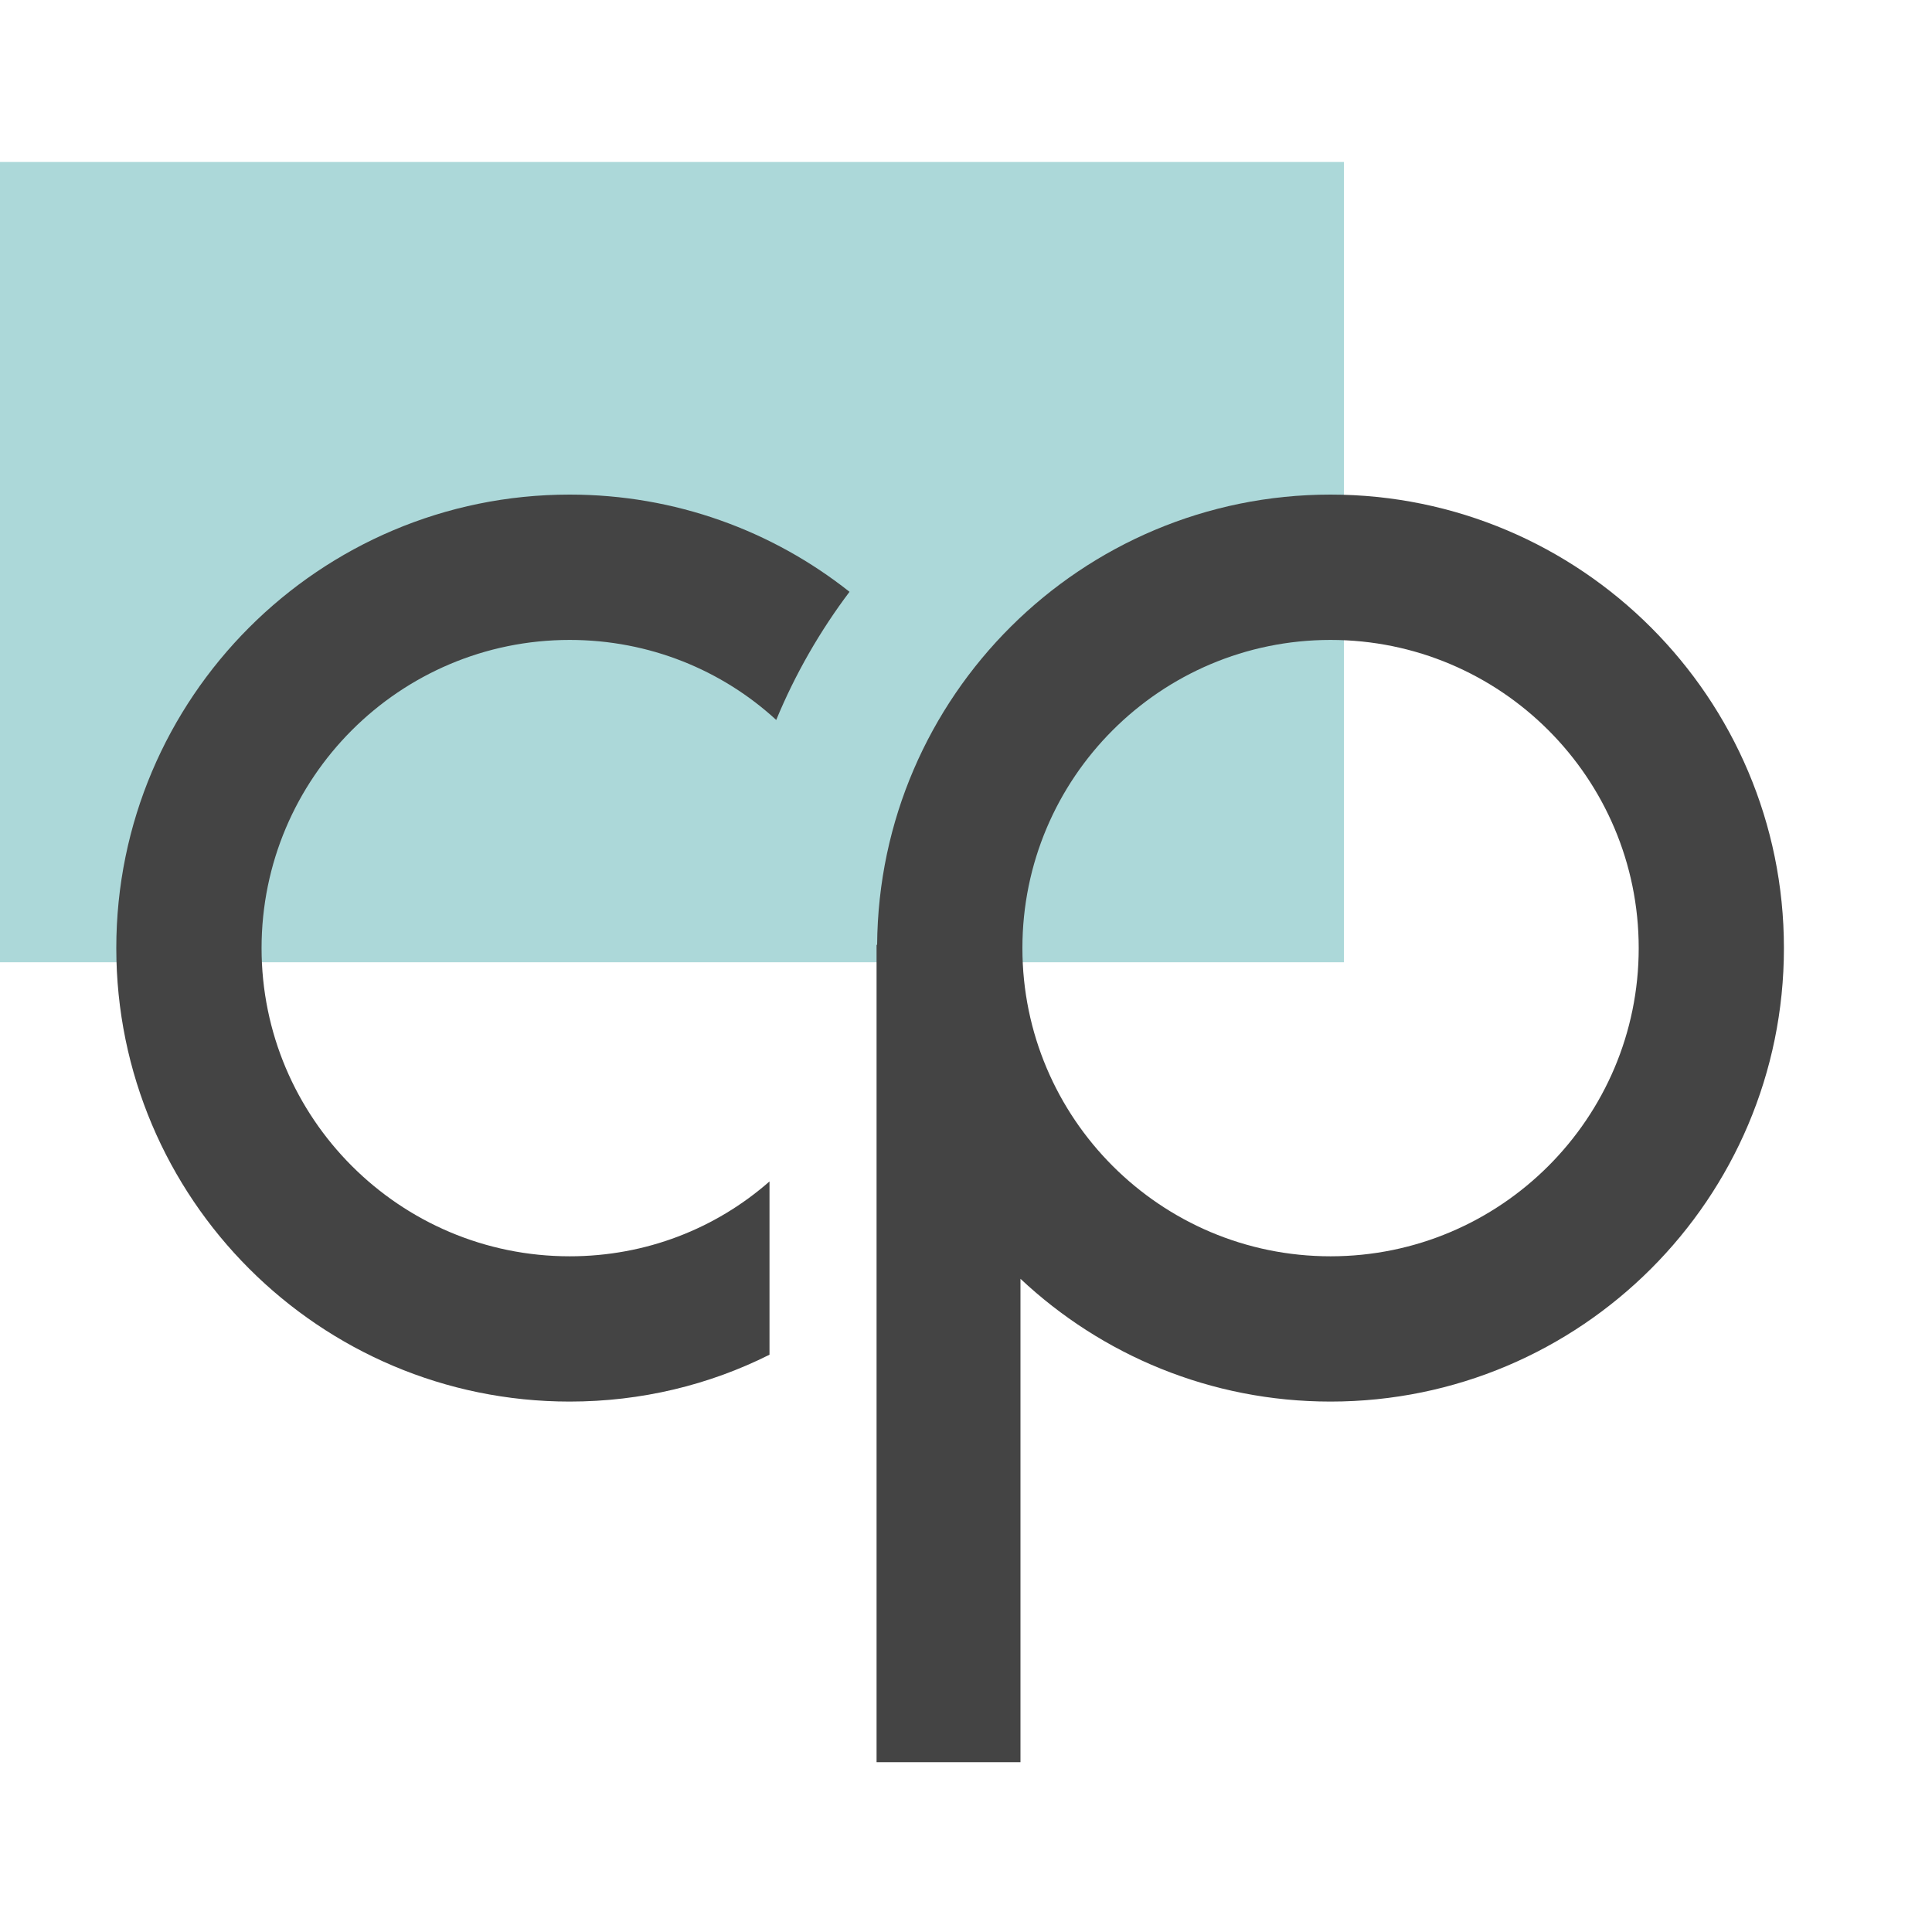
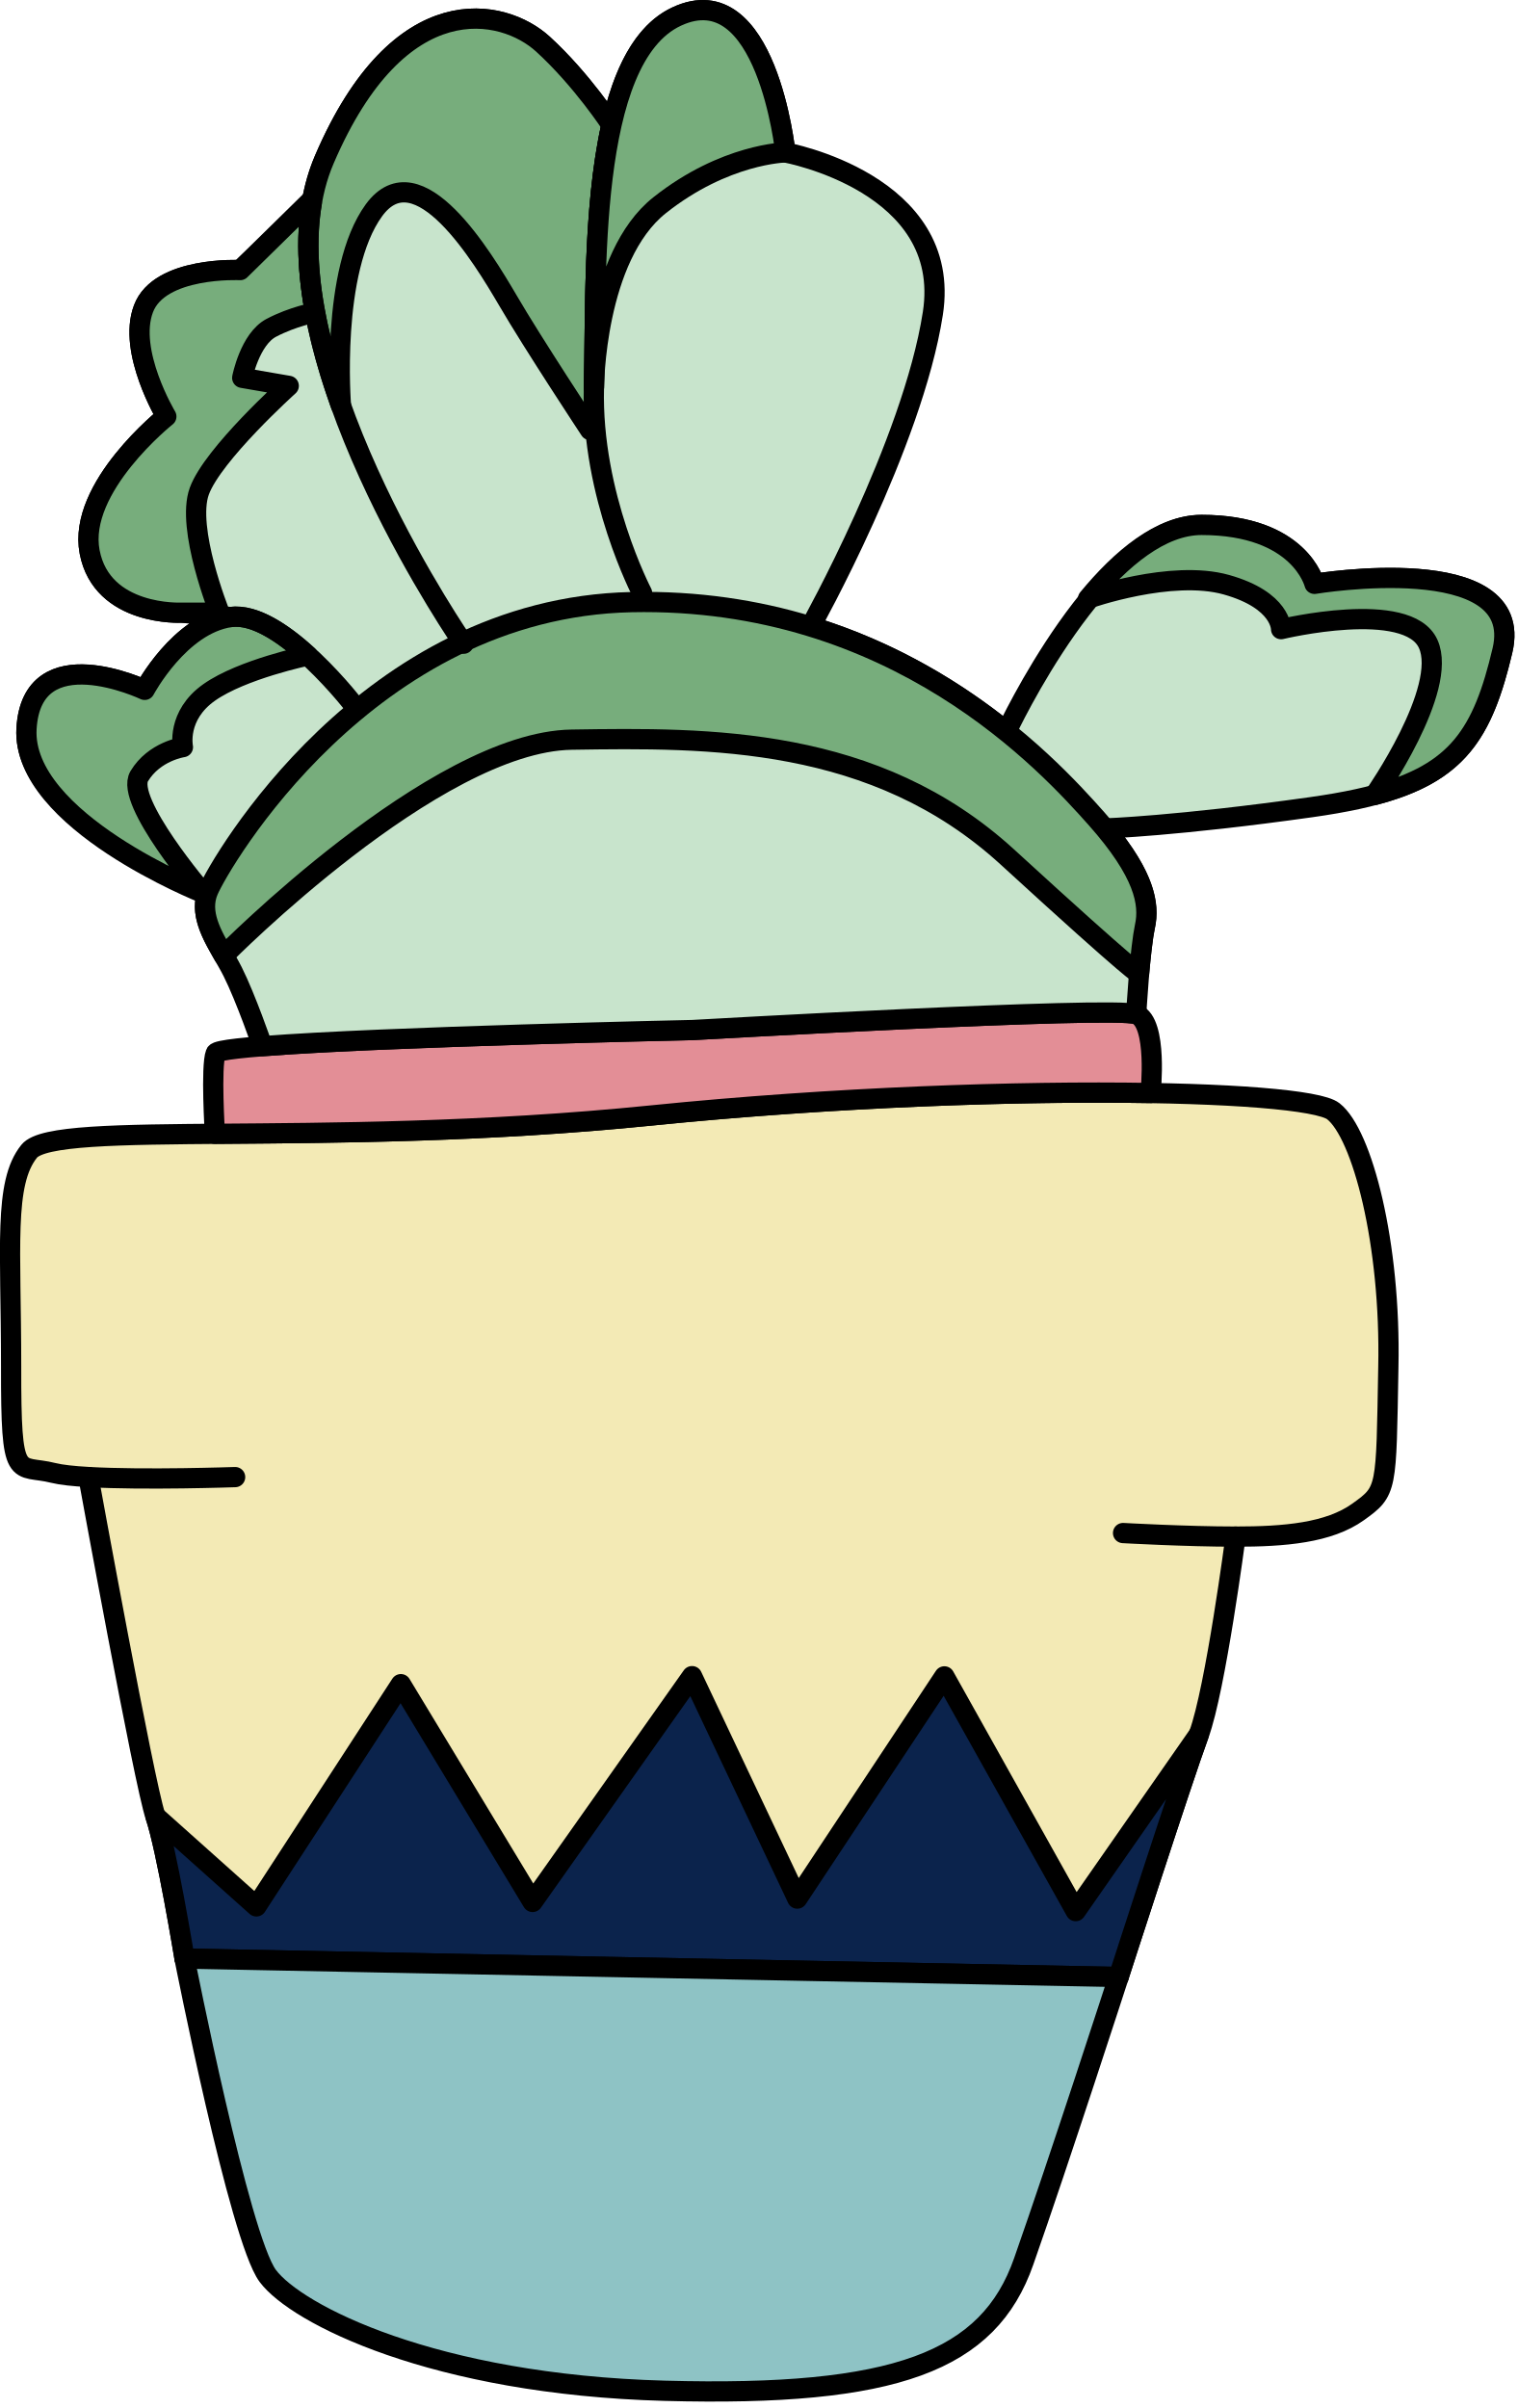
- <svg xmlns="http://www.w3.org/2000/svg" width="100%" height="100%" viewBox="0 0 31 31" version="1.1" xml:space="preserve" style="fill-rule:evenodd;clip-rule:evenodd;stroke-linejoin:round;stroke-miterlimit:1.414;">
-   <g>
-     <rect x="0" y="2.599" width="21.564" height="12.841" style="fill:#acd8d9;" />
+ <svg xmlns="http://www.w3.org/2000/svg" width="100%" height="100%" viewBox="0 0 75 119" version="1.1" xml:space="preserve" style="fill-rule:evenodd;clip-rule:evenodd;stroke-linecap:round;stroke-linejoin:round;stroke-miterlimit:1.5;">
+   <g transform="matrix(1,0,0,1,-1015.01,-361.258)">
+     <path d="M1076.07,437.195C1078.48,437.195 1080.68,437.014 1082.13,435.972C1083.58,434.931 1083.51,434.919 1083.62,428.816C1083.75,422.713 1082.33,417.288 1080.9,416.173C1079.48,415.058 1063.19,414.764 1047.19,416.384C1031.19,418.005 1017.71,416.575 1016.45,418.154C1015.18,419.733 1015.56,422.896 1015.56,428.776C1015.55,434.657 1015.83,433.592 1017.65,434.049C1018.03,434.144 1018.64,434.209 1019.38,434.251C1019.38,434.251 1022.14,449.412 1022.69,451.011C1023.24,452.61 1024.13,458.047 1024.13,458.047L1070.29,458.958C1070.29,458.958 1073.44,449.183 1074.26,446.963C1075.08,444.744 1076.07,437.195 1076.07,437.195" style="fill:rgb(243,234,181);stroke:black;stroke-width:1px;" />
+     <path d="M1025.63,417.29C1025.63,417.29 1025.42,413.951 1025.67,413.308C1025.92,412.664 1049.24,412.161 1049.24,412.161C1049.24,412.161 1070.07,410.974 1071.16,411.379C1072.24,411.783 1071.87,415.274 1071.87,415.274C1065.38,415.164 1056.24,415.468 1047.19,416.384C1038.87,417.228 1031.22,417.245 1025.63,417.29" style="fill:rgb(227,142,150);stroke:black;stroke-width:1px;" />
+     <path d="M1069.61,402.199C1071.59,404.561 1071.83,405.978 1071.59,407.044C1071.34,408.182 1071.16,411.379 1071.16,411.379C1070.07,410.974 1049.24,412.161 1049.24,412.161C1049.24,412.161 1033.91,412.492 1027.98,412.96C1027.98,412.96 1027.16,410.576 1026.51,409.282C1025.86,407.989 1024.72,406.634 1025.3,405.273C1025.3,405.273 1016.06,401.821 1016.32,397.265C1016.59,392.71 1022.16,395.35 1022.16,395.35C1022.16,395.35 1023.88,392.11 1026.41,391.751L1023.98,391.536C1023.98,391.536 1020.05,391.731 1019.44,388.534C1018.83,385.338 1023.23,381.841 1023.23,381.841C1023.23,381.841 1021.3,378.625 1022.1,376.517C1022.89,374.408 1026.88,374.605 1026.88,374.605L1030.42,371.281C1030.54,370.532 1030.75,369.813 1031.04,369.135C1034.75,360.493 1039.89,361.655 1041.84,363.437C1043.79,365.219 1045.22,367.469 1045.22,367.469C1045.79,364.922 1046.76,362.861 1048.45,362.075C1052.9,360 1053.82,368.791 1053.82,368.791C1053.82,368.791 1062.11,370.294 1061.11,376.748C1060.11,383.202 1055.07,392.218 1055.07,392.218C1059.14,393.463 1062.36,395.487 1064.75,397.412C1064.75,397.412 1069.51,387.199 1074.39,387.199C1079.26,387.2 1079.97,390.111 1079.97,390.111C1079.97,390.111 1090.44,388.367 1089.26,393.399C1088.07,398.432 1086.47,400.208 1079.82,401.146C1073.17,402.084 1069.61,402.199 1069.61,402.199" style="fill:rgb(200,228,204);stroke:black;stroke-width:1px;" />
    <g>
-       <path d="M14.074,15.16c0.029,-3.992 3.278,-7.224 7.275,-7.224c4.015,0 7.275,3.261 7.275,7.277c0,4.016 -3.26,7.276 -7.275,7.276c-1.924,0 -3.674,-0.748 -4.975,-1.97l0,7.756l-2.309,0l0,-13.115l0.009,0Zm7.275,-4.892c2.729,0 4.945,2.215 4.945,4.945c0,2.729 -2.216,4.945 -4.945,4.945c-2.729,0 -4.944,-2.216 -4.944,-4.945c0,-2.73 2.215,-4.945 4.944,-4.945Z" style="fill:#444;" />
-       <path d="M12.347,21.737c-0.965,0.484 -2.054,0.752 -3.206,0.752c-4.015,0 -7.275,-3.26 -7.275,-7.276c0,-4.016 3.26,-7.277 7.275,-7.277c1.694,0 3.254,0.581 4.49,1.56c-0.475,0.63 -0.873,1.323 -1.176,2.056c-0.868,-0.798 -2.035,-1.284 -3.314,-1.284c-2.729,0 -4.944,2.215 -4.944,4.945c0,2.729 2.215,4.945 4.944,4.945c1.224,0 2.344,-0.445 3.206,-1.201l0,2.78Z" style="fill:#444;" />
+       <path d="M1026.07,408.482C1026.07,408.482 1036.49,397.918 1043.26,397.811C1050.03,397.704 1058.25,397.626 1064.79,403.607C1071.32,409.588 1071.3,409.367 1071.3,409.367C1071.38,408.496 1071.48,407.559 1071.59,407.044C1071.84,405.907 1071.55,404.369 1069.19,401.708C1066.82,399.048 1059.3,390.739 1046.22,391.014C1033.15,391.29 1025.88,403.912 1025.3,405.273C1024.84,406.355 1025.47,407.435 1026.07,408.482" style="fill:rgb(119,173,124);stroke:black;stroke-width:1px;" />
+       <path d="M1030.22,393.654C1029.02,392.562 1027.58,391.584 1026.41,391.751C1023.88,392.11 1022.16,395.35 1022.16,395.35C1022.16,395.35 1016.59,392.71 1016.32,397.265C1016.06,401.821 1025.04,405.386 1025.04,405.386C1025.04,405.386 1021.16,400.852 1021.89,399.618C1022.63,398.383 1024.05,398.18 1024.05,398.18C1024.05,398.18 1023.72,396.622 1025.35,395.474C1026.98,394.326 1030.22,393.654 1030.22,393.654" style="fill:rgb(119,173,124);stroke:black;stroke-width:1px;" />
+       <path d="M1030.58,376.698C1030.22,374.752 1030.12,372.841 1030.45,371.101L1026.88,374.605C1026.88,374.605 1022.89,374.408 1022.1,376.517C1021.3,378.625 1023.23,381.841 1023.23,381.841C1023.23,381.841 1018.83,385.338 1019.44,388.534C1020.05,391.731 1023.98,391.536 1023.98,391.536L1025.86,391.536C1025.86,391.536 1024.19,387.358 1024.86,385.529C1025.53,383.7 1029.28,380.327 1029.28,380.327L1026.98,379.93C1026.98,379.93 1027.35,378.017 1028.42,377.457C1029.49,376.896 1030.58,376.698 1030.58,376.698" style="fill:rgb(119,173,124);stroke:black;stroke-width:1px;" />
+       <path d="M1044.36,380.42C1044.45,377.108 1044.29,371.616 1045.23,367.44C1045.23,367.44 1043.79,365.219 1041.84,363.437C1039.89,361.655 1034.75,360.493 1031.04,369.135C1029.55,372.594 1030.36,377.119 1031.86,381.302C1031.86,381.302 1031.32,374.632 1033.49,371.649C1035.67,368.666 1038.87,373.993 1040.11,376.107C1041.34,378.22 1044.17,382.509 1044.17,382.509" style="fill:rgb(119,173,124);stroke:black;stroke-width:1px;" />
+       <path d="M1046.74,390.559C1046.74,390.559 1044.22,385.739 1044.36,380.42C1044.45,377.116 1044.29,371.641 1045.22,367.469" style="fill:none;stroke:black;stroke-width:1px;" />
+       <path d="M1037.92,393.07C1037.92,393.07 1028.92,380.083 1030.42,371.281" style="fill:none;stroke:black;stroke-width:1px;" />
+       <path d="M1026.41,391.751C1028.93,391.392 1032.66,396.31 1032.66,396.31" style="fill:none;stroke:black;stroke-width:1px;" />
+       <path d="M1053.82,368.791C1053.82,368.791 1052.9,360 1048.45,362.075C1044,364.149 1044.5,375.1 1044.36,380.42C1044.36,380.42 1044.39,373.952 1047.61,371.398C1050.83,368.844 1053.82,368.791 1053.82,368.791" style="fill:rgb(119,173,124);stroke:black;stroke-width:1px;" />
+       <path d="M1082.95,400.543C1087.03,399.462 1088.29,397.525 1089.26,393.399C1090.44,388.367 1079.97,390.111 1079.97,390.111C1079.97,390.111 1079.26,387.2 1074.39,387.199C1072.37,387.199 1070.4,388.876 1068.78,390.841C1068.78,390.841 1072.89,389.386 1075.62,390.155C1078.35,390.924 1078.32,392.35 1078.32,392.35C1078.32,392.35 1084.59,390.842 1085.59,393.081C1086.6,395.32 1082.95,400.543 1082.95,400.543" style="fill:rgb(119,173,124);stroke:black;stroke-width:1px;" />
    </g>
+     <path d="M1026.63,434.254C1026.63,434.254 1022.15,434.411 1019.38,434.251" style="fill:none;stroke:black;stroke-width:1px;" />
+     <path d="M1076.07,437.195C1073.66,437.195 1070.51,437.019 1070.51,437.019" style="fill:none;stroke:black;stroke-width:1px;" />
+     <path d="M1074.26,446.963L1068.17,455.703L1061.68,444.102L1054.41,455.084L1049.21,444.091L1041.33,455.25L1034.82,444.487L1027.68,455.47L1022.69,451.011C1023.24,452.61 1024.13,458.047 1024.13,458.047L1070.29,458.958C1070.29,458.958 1073.44,449.183 1074.26,446.963" style="fill:rgb(11,35,76);stroke:black;stroke-width:1px;" />
+     <path d="M1070.29,458.958C1070.29,458.958 1067.34,468.068 1065.6,473.014C1063.87,477.96 1059.28,479.715 1047.86,479.407C1036.44,479.099 1029.65,475.624 1028.24,473.727C1026.84,471.83 1024.13,458.047 1024.13,458.047L1070.29,458.958" style="fill:rgb(142,195,197);stroke:black;stroke-width:1px;" />
  </g>
</svg>
